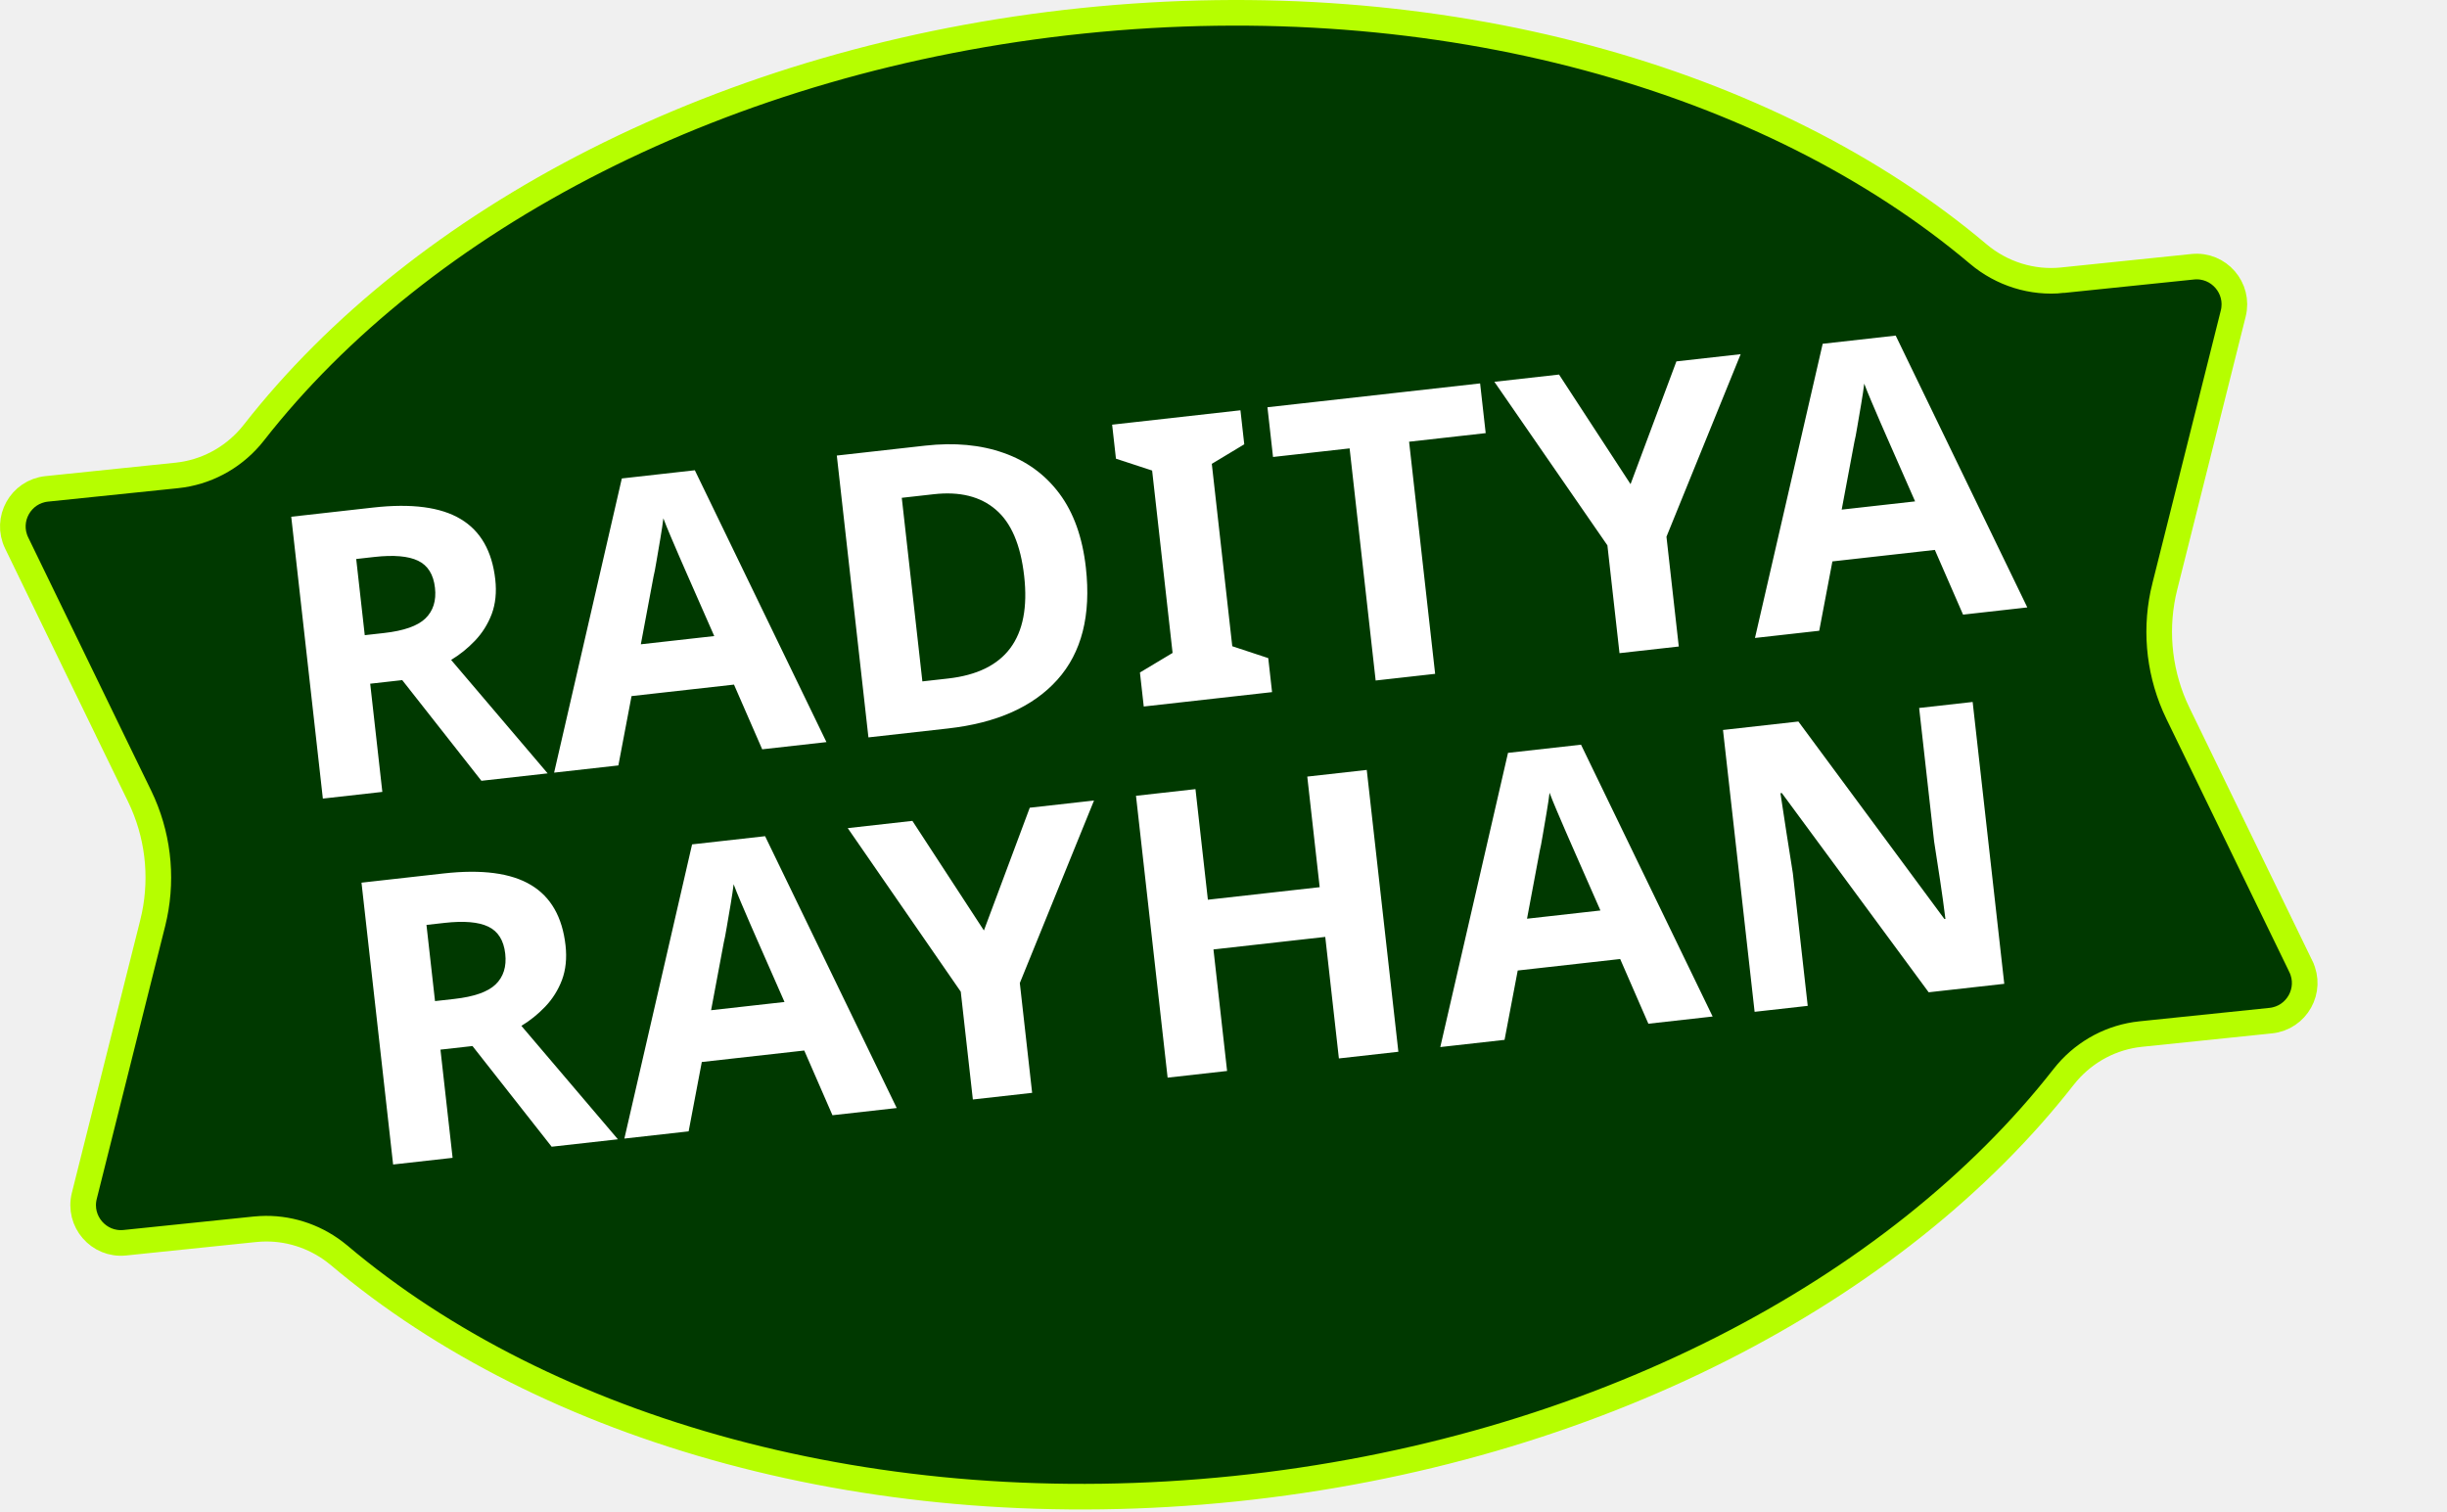
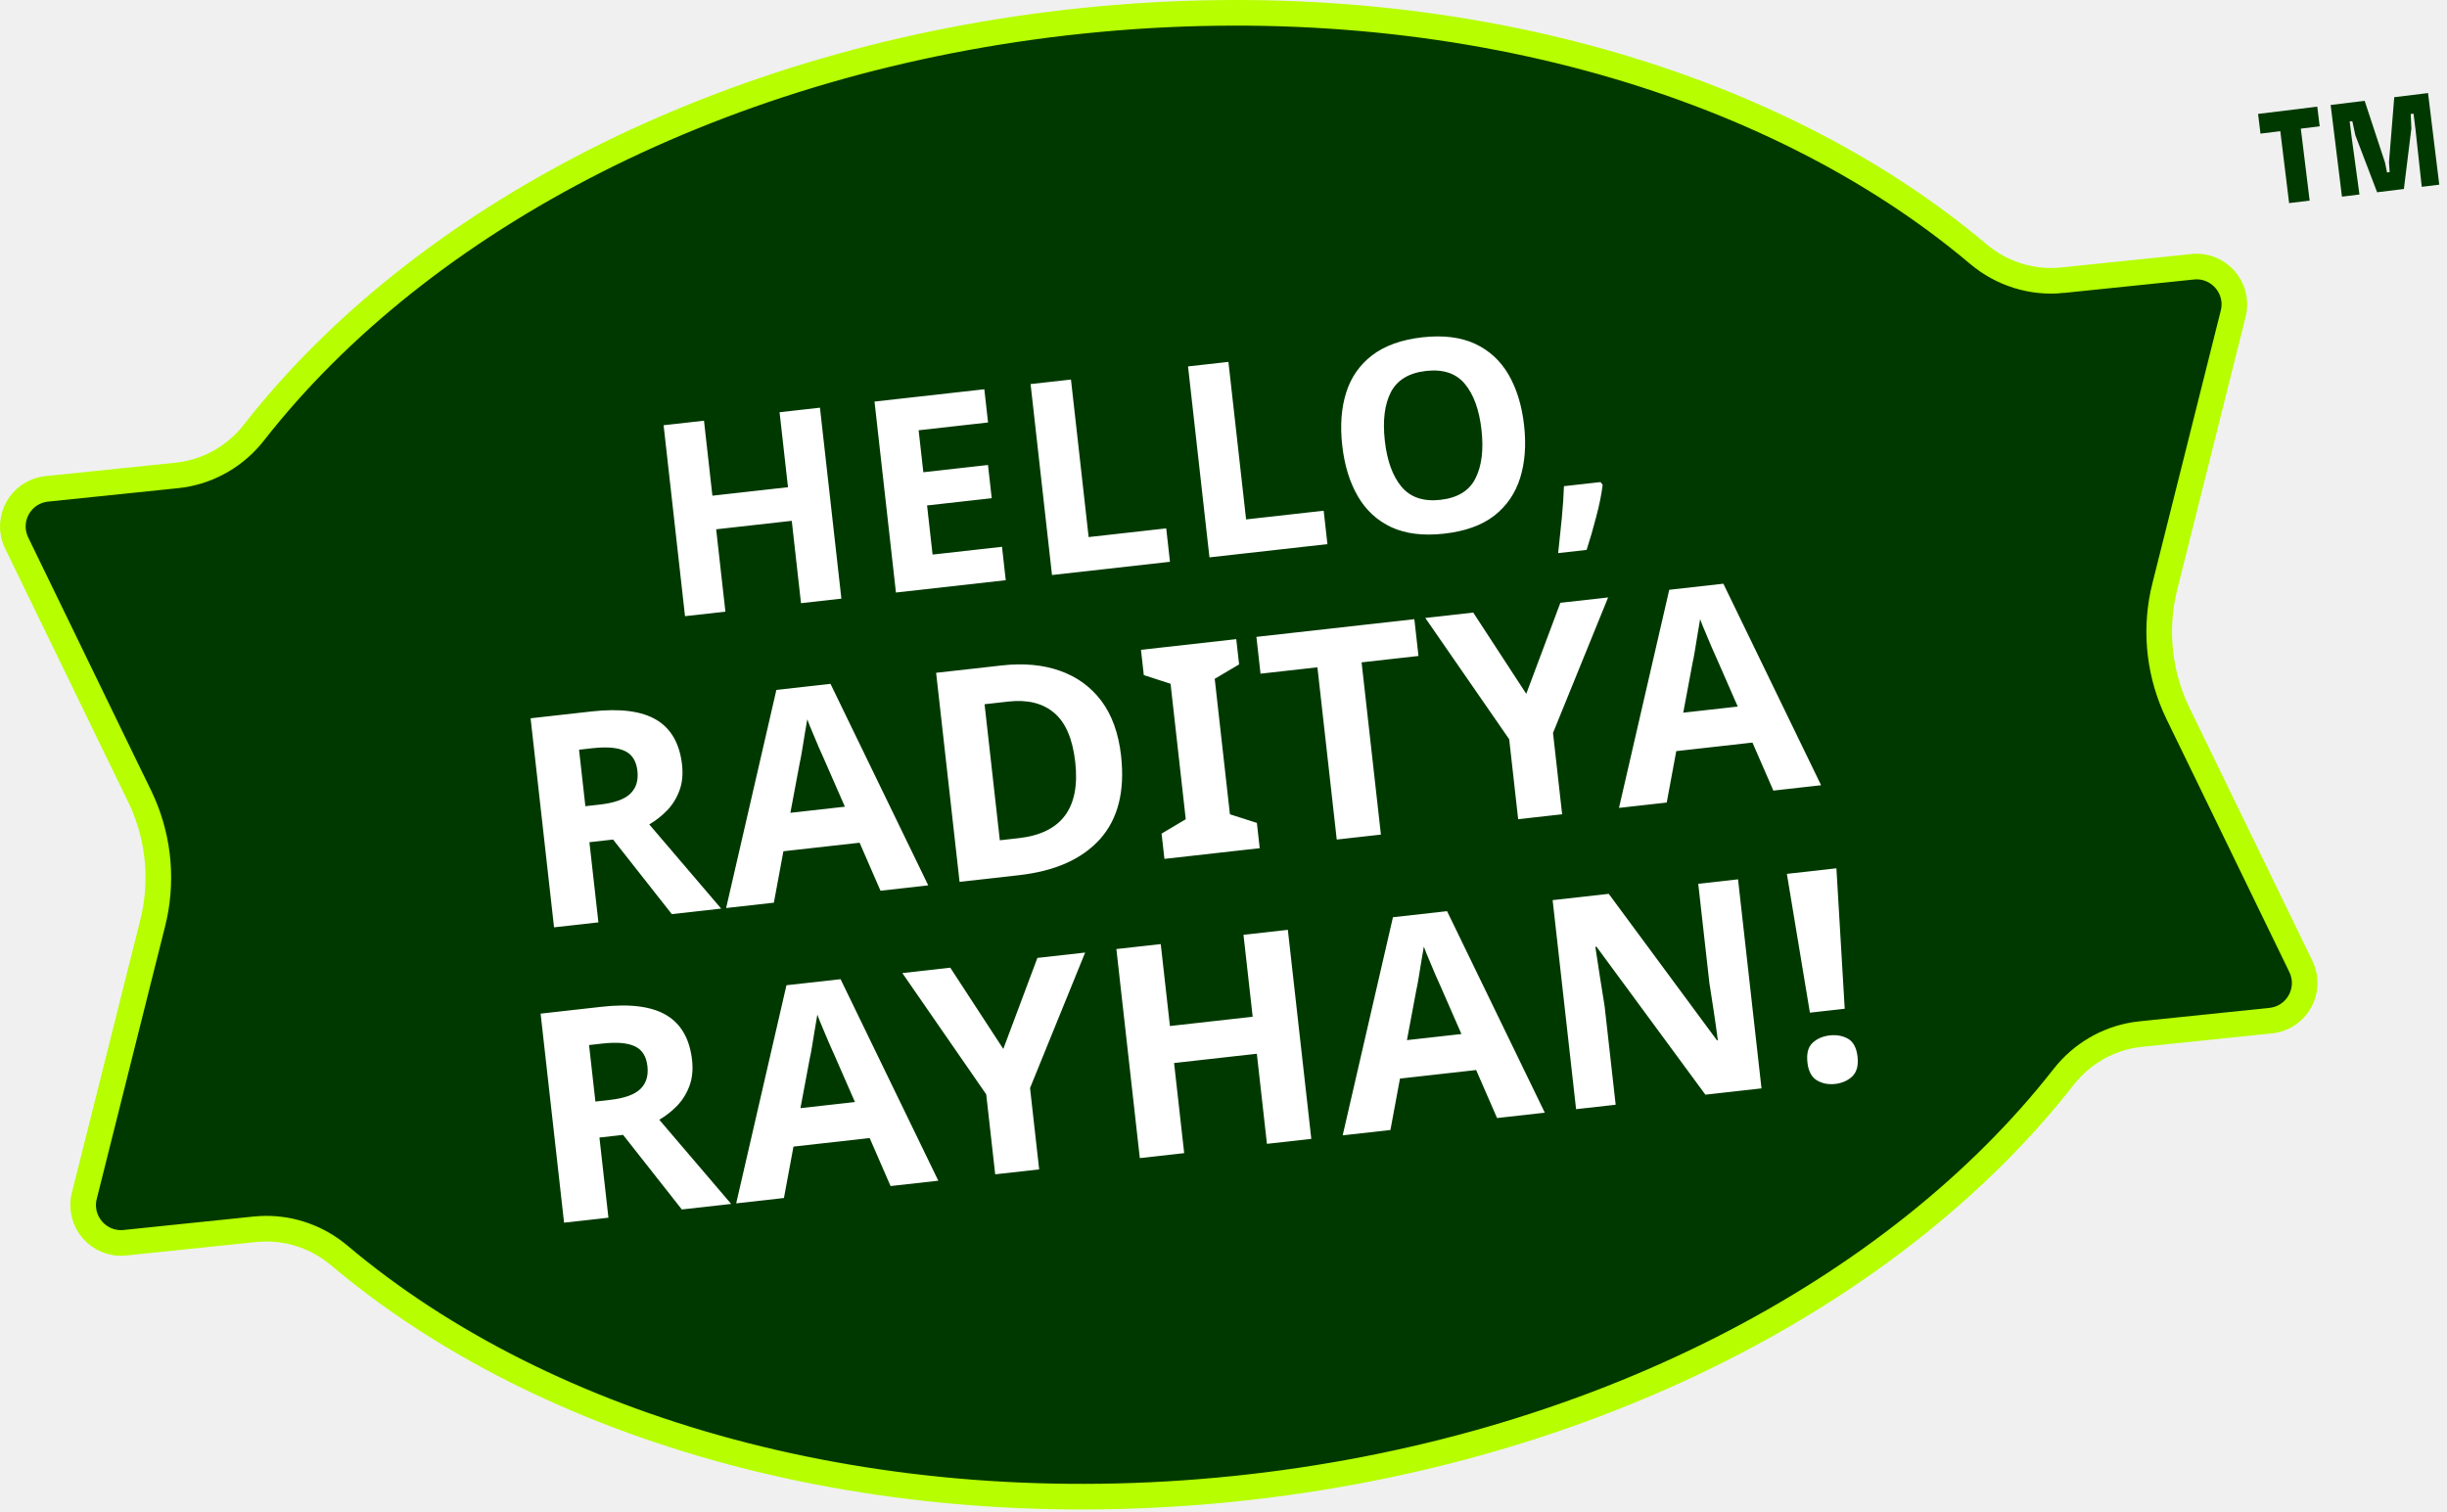
<svg xmlns="http://www.w3.org/2000/svg" width="191" height="118" viewBox="0 0 191 118" fill="none">
  <path d="M84.514 1.621C112.565 -1.282 138.265 6.194 154.421 19.837L154.422 19.838C156.243 21.371 158.612 22.124 160.994 21.875L160.993 21.874L171.151 20.825C173.185 20.615 174.812 22.493 174.314 24.48L169.991 41.731L168.973 45.789L168.972 45.79C168.193 48.899 168.464 52.177 169.733 55.112L170.001 55.695L171.829 59.455L179.595 75.452V75.453C180.49 77.298 179.281 79.466 177.246 79.677L167.089 80.727H167.087C164.856 80.96 162.817 82.043 161.359 83.727L161.076 84.071C148.053 100.737 124.433 113.318 96.382 116.221C68.326 119.123 42.631 111.648 26.475 98.005L26.474 98.004L26.125 97.726C24.474 96.471 22.429 95.823 20.348 95.932L19.902 95.966L9.744 97.017C7.711 97.227 6.083 95.349 6.58 93.362L10.903 76.108L11.923 72.053V72.052C12.701 68.942 12.432 65.664 11.162 62.728L10.895 62.147L9.065 58.387H9.066L1.301 42.389C0.405 40.544 1.614 38.376 3.648 38.165L13.807 37.115H13.809C16.04 36.882 18.078 35.798 19.535 34.115L19.819 33.77C32.842 17.105 56.463 4.524 84.514 1.621Z" fill="#003900" stroke="#B6FE00" stroke-width="2" />
  <g transform="translate(91, 61) rotate(-6.4)">
-     <text x="0" y="-6" text-anchor="middle" fill="#FFFFFF" font-family="Impact, 'Arial Narrow', 'Futura', sans-serif" font-weight="900" font-size="31" letter-spacing="0.5">RADITYA</text>
-     <text x="0" y="23" text-anchor="middle" fill="#FFFFFF" font-family="Impact, 'Arial Narrow', 'Futura', sans-serif" font-weight="900" font-size="31" letter-spacing="0.5">RAYHAN</text>
+     <text x="0" y="-17" text-anchor="middle" fill="#FFFFFF" font-family="Impact, 'Arial Narrow', 'Futura', sans-serif" font-weight="900" font-size="21" letter-spacing="0.5">HELLO,</text>
+     <text x="0" y="6" text-anchor="middle" fill="#FFFFFF" font-family="Impact, 'Arial Narrow', 'Futura', sans-serif" font-weight="900" font-size="23" letter-spacing="0.4">RADITYA</text>
+     <text x="0" y="29" text-anchor="middle" fill="#FFFFFF" font-family="Impact, 'Arial Narrow', 'Futura', sans-serif" font-weight="900" font-size="23" letter-spacing="0.4">RAYHAN!</text>
  </g>
+   <path d="M176.253 8.894L180.873 8.325L181.063 9.862L176.442 10.431L176.253 8.894ZM177.872 9.293L179.475 9.099L180.279 15.661L178.676 15.855L177.872 9.293ZM181.908 8.197L184.572 7.869L186.165 12.7L186.319 13.463L186.524 13.438L186.472 12.664L186.882 7.588L189.52 7.265L190.396 14.416L189.029 14.585L188.537 10.072L188.388 8.873L188.168 8.899L188.219 10.031L187.635 14.754L185.545 15.01L183.85 10.569L183.609 9.457L183.404 9.483L183.553 10.682L184.167 15.184L182.8 15.353L181.918 8.202L181.908 8.197Z" fill="#003900" />
</svg>
